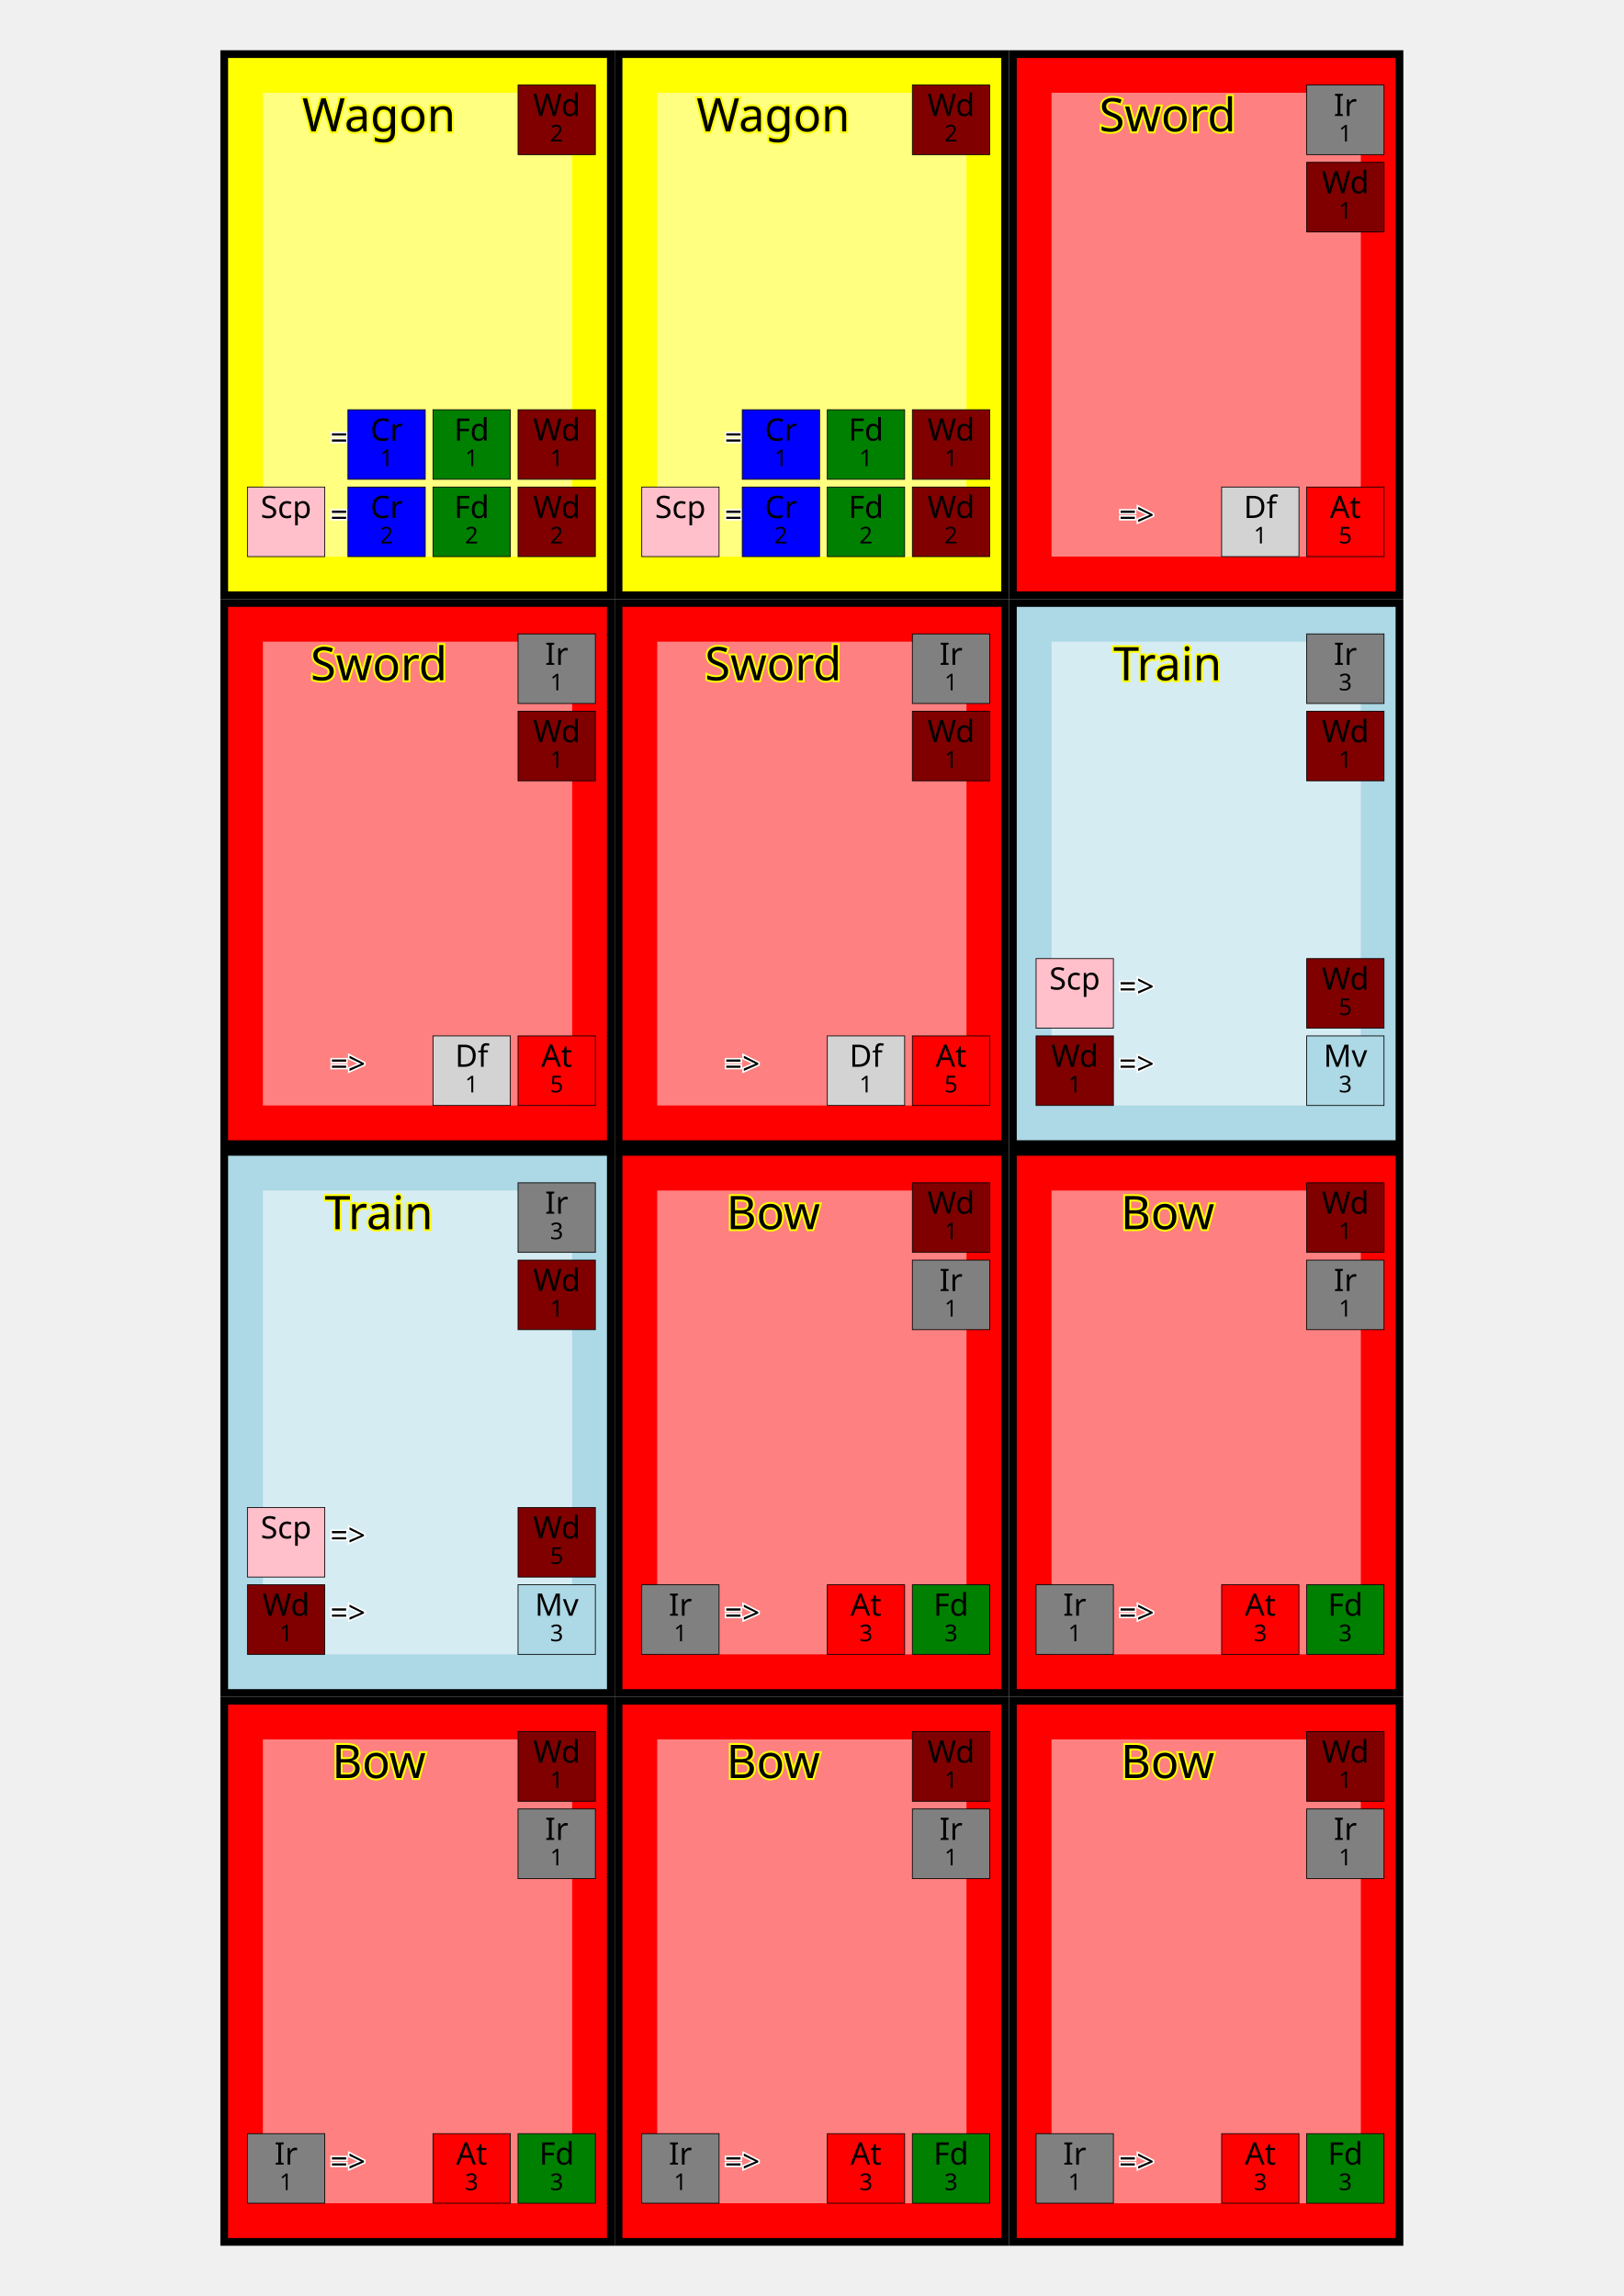
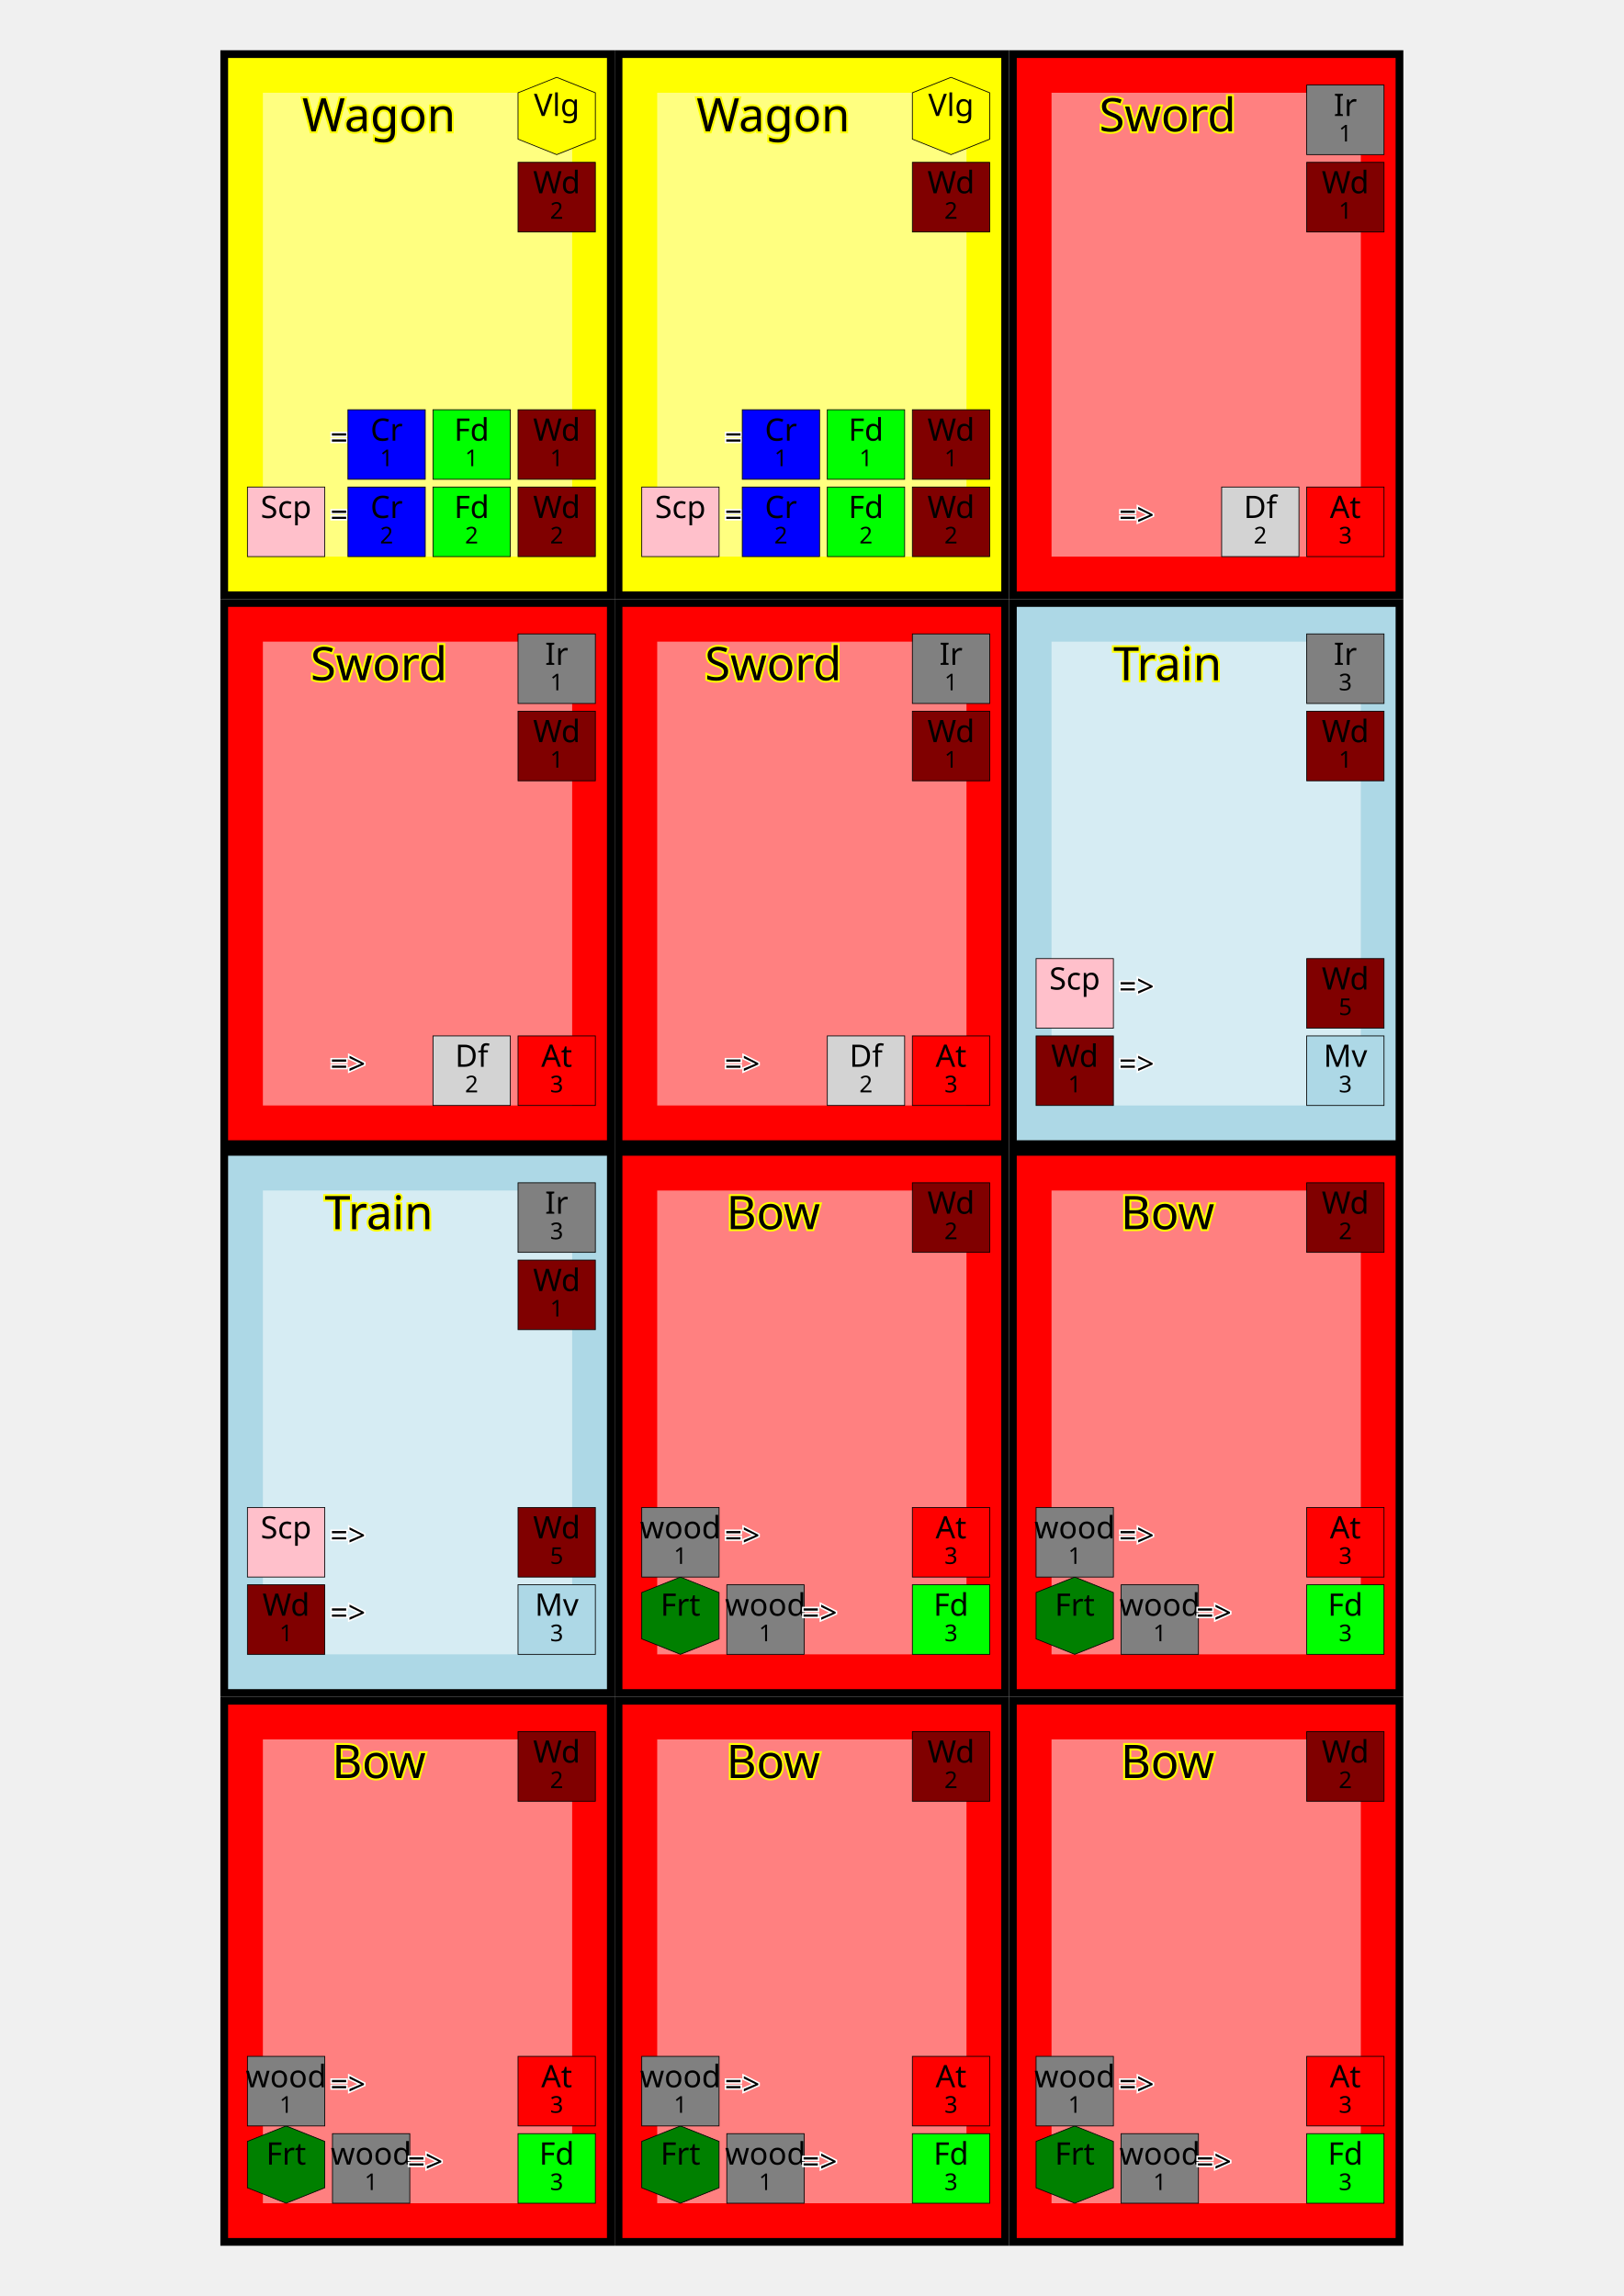
<svg xmlns="http://www.w3.org/2000/svg" version="1.1" width="210mm" height="297mm" viewBox="0 0 210 297">
  <g transform="translate(29 7)">
    <rect x="0" y="0" width="50" height="70" fill="yellow" stroke="black" stroke-width="1" />
    <rect x="5" y="5" width="40" height="60" fill="White" stroke="None" opacity="0.5" />
    <text x="20" y="10" fill="black" stroke="yellow" stroke-width="0.5" style="paint-order:stroke" text-anchor="middle" font-size="6" font-family="Rockwell">Wagon</text>
-     <rect x="38" y="4" width="10" height="9" fill="maroon" stroke="black" stroke-width="0.1" />
-     <text x="43" y="8" font-size="4" font-family="Rockwell" text-anchor="middle">Wd</text>
-     <text x="43" y="11.3" font-size="3" font-family="Rockwell" text-anchor="middle">2</text>
+     <path d="M43 3 L 48 5 L 48 11 L 43 13 L 38 11 L 38 5 L 43 3" fill="yellow" stroke="black" stroke-width="0.1" />
+     <text x="43" y="8" font-size="4" font-family="Rockwell" text-anchor="middle">Vlg</text>
+     <rect x="38" y="14" width="10" height="9" fill="maroon" stroke="black" stroke-width="0.1" />
+     <text x="43" y="18" font-size="4" font-family="Rockwell" text-anchor="middle">Wd</text>
+     <text x="43" y="21.3" font-size="3" font-family="Rockwell" text-anchor="middle">2</text>
    <rect x="3" y="56" width="10" height="9" fill="pink" stroke="black" stroke-width="0.1" />
    <text x="8" y="60" font-size="4" font-family="Rockwell" text-anchor="middle">Scp</text>
    <text x="16" y="61" fill="black" stroke="white" stroke-width="0.4" style="paint-order:stroke" text-anchor="middle" font-size="4" font-family="Rockwell">=&gt;</text>
    <rect x="38" y="56" width="10" height="9" fill="maroon" stroke="black" stroke-width="0.1" />
    <text x="43" y="60" font-size="4" font-family="Rockwell" text-anchor="middle">Wd</text>
    <text x="43" y="63.3" font-size="3" font-family="Rockwell" text-anchor="middle">2</text>
-     <rect x="27" y="56" width="10" height="9" fill="green" stroke="black" stroke-width="0.1" />
+     <rect x="27" y="56" width="10" height="9" fill="lime" stroke="black" stroke-width="0.1" />
    <text x="32" y="60" font-size="4" font-family="Rockwell" text-anchor="middle">Fd</text>
    <text x="32" y="63.3" font-size="3" font-family="Rockwell" text-anchor="middle">2</text>
    <rect x="16" y="56" width="10" height="9" fill="blue" stroke="black" stroke-width="0.1" />
    <text x="21" y="60" font-size="4" font-family="Rockwell" text-anchor="middle">Cr</text>
    <text x="21" y="63.3" font-size="3" font-family="Rockwell" text-anchor="middle">2</text>
    <text x="16" y="51" fill="black" stroke="white" stroke-width="0.4" style="paint-order:stroke" text-anchor="middle" font-size="4" font-family="Rockwell">=&gt;</text>
    <rect x="38" y="46" width="10" height="9" fill="maroon" stroke="black" stroke-width="0.1" />
    <text x="43" y="50" font-size="4" font-family="Rockwell" text-anchor="middle">Wd</text>
    <text x="43" y="53.3" font-size="3" font-family="Rockwell" text-anchor="middle">1</text>
-     <rect x="27" y="46" width="10" height="9" fill="green" stroke="black" stroke-width="0.1" />
+     <rect x="27" y="46" width="10" height="9" fill="lime" stroke="black" stroke-width="0.1" />
    <text x="32" y="50" font-size="4" font-family="Rockwell" text-anchor="middle">Fd</text>
    <text x="32" y="53.3" font-size="3" font-family="Rockwell" text-anchor="middle">1</text>
    <rect x="16" y="46" width="10" height="9" fill="blue" stroke="black" stroke-width="0.1" />
    <text x="21" y="50" font-size="4" font-family="Rockwell" text-anchor="middle">Cr</text>
    <text x="21" y="53.3" font-size="3" font-family="Rockwell" text-anchor="middle">1</text>
  </g>
  <g transform="translate(80 7)">
    <rect x="0" y="0" width="50" height="70" fill="yellow" stroke="black" stroke-width="1" />
    <rect x="5" y="5" width="40" height="60" fill="White" stroke="None" opacity="0.5" />
    <text x="20" y="10" fill="black" stroke="yellow" stroke-width="0.5" style="paint-order:stroke" text-anchor="middle" font-size="6" font-family="Rockwell">Wagon</text>
-     <rect x="38" y="4" width="10" height="9" fill="maroon" stroke="black" stroke-width="0.1" />
-     <text x="43" y="8" font-size="4" font-family="Rockwell" text-anchor="middle">Wd</text>
-     <text x="43" y="11.3" font-size="3" font-family="Rockwell" text-anchor="middle">2</text>
+     <path d="M43 3 L 48 5 L 48 11 L 43 13 L 38 11 L 38 5 L 43 3" fill="yellow" stroke="black" stroke-width="0.1" />
+     <text x="43" y="8" font-size="4" font-family="Rockwell" text-anchor="middle">Vlg</text>
+     <rect x="38" y="14" width="10" height="9" fill="maroon" stroke="black" stroke-width="0.1" />
+     <text x="43" y="18" font-size="4" font-family="Rockwell" text-anchor="middle">Wd</text>
+     <text x="43" y="21.3" font-size="3" font-family="Rockwell" text-anchor="middle">2</text>
    <rect x="3" y="56" width="10" height="9" fill="pink" stroke="black" stroke-width="0.1" />
    <text x="8" y="60" font-size="4" font-family="Rockwell" text-anchor="middle">Scp</text>
    <text x="16" y="61" fill="black" stroke="white" stroke-width="0.4" style="paint-order:stroke" text-anchor="middle" font-size="4" font-family="Rockwell">=&gt;</text>
    <rect x="38" y="56" width="10" height="9" fill="maroon" stroke="black" stroke-width="0.1" />
    <text x="43" y="60" font-size="4" font-family="Rockwell" text-anchor="middle">Wd</text>
    <text x="43" y="63.3" font-size="3" font-family="Rockwell" text-anchor="middle">2</text>
-     <rect x="27" y="56" width="10" height="9" fill="green" stroke="black" stroke-width="0.1" />
+     <rect x="27" y="56" width="10" height="9" fill="lime" stroke="black" stroke-width="0.1" />
    <text x="32" y="60" font-size="4" font-family="Rockwell" text-anchor="middle">Fd</text>
    <text x="32" y="63.3" font-size="3" font-family="Rockwell" text-anchor="middle">2</text>
    <rect x="16" y="56" width="10" height="9" fill="blue" stroke="black" stroke-width="0.1" />
    <text x="21" y="60" font-size="4" font-family="Rockwell" text-anchor="middle">Cr</text>
    <text x="21" y="63.3" font-size="3" font-family="Rockwell" text-anchor="middle">2</text>
    <text x="16" y="51" fill="black" stroke="white" stroke-width="0.4" style="paint-order:stroke" text-anchor="middle" font-size="4" font-family="Rockwell">=&gt;</text>
    <rect x="38" y="46" width="10" height="9" fill="maroon" stroke="black" stroke-width="0.1" />
    <text x="43" y="50" font-size="4" font-family="Rockwell" text-anchor="middle">Wd</text>
    <text x="43" y="53.3" font-size="3" font-family="Rockwell" text-anchor="middle">1</text>
-     <rect x="27" y="46" width="10" height="9" fill="green" stroke="black" stroke-width="0.1" />
+     <rect x="27" y="46" width="10" height="9" fill="lime" stroke="black" stroke-width="0.1" />
    <text x="32" y="50" font-size="4" font-family="Rockwell" text-anchor="middle">Fd</text>
    <text x="32" y="53.3" font-size="3" font-family="Rockwell" text-anchor="middle">1</text>
    <rect x="16" y="46" width="10" height="9" fill="blue" stroke="black" stroke-width="0.1" />
    <text x="21" y="50" font-size="4" font-family="Rockwell" text-anchor="middle">Cr</text>
    <text x="21" y="53.3" font-size="3" font-family="Rockwell" text-anchor="middle">1</text>
  </g>
  <g transform="translate(131 7)">
    <rect x="0" y="0" width="50" height="70" fill="red" stroke="black" stroke-width="1" />
    <rect x="5" y="5" width="40" height="60" fill="White" stroke="None" opacity="0.5" />
    <text x="20" y="10" fill="black" stroke="yellow" stroke-width="0.5" style="paint-order:stroke" text-anchor="middle" font-size="6" font-family="Rockwell">Sword</text>
    <rect x="38" y="4" width="10" height="9" fill="gray" stroke="black" stroke-width="0.1" />
    <text x="43" y="8" font-size="4" font-family="Rockwell" text-anchor="middle">Ir</text>
    <text x="43" y="11.3" font-size="3" font-family="Rockwell" text-anchor="middle">1</text>
    <rect x="38" y="14" width="10" height="9" fill="maroon" stroke="black" stroke-width="0.1" />
    <text x="43" y="18" font-size="4" font-family="Rockwell" text-anchor="middle">Wd</text>
    <text x="43" y="21.3" font-size="3" font-family="Rockwell" text-anchor="middle">1</text>
    <text x="16" y="61" fill="black" stroke="white" stroke-width="0.4" style="paint-order:stroke" text-anchor="middle" font-size="4" font-family="Rockwell">=&gt;</text>
    <rect x="38" y="56" width="10" height="9" fill="red" stroke="black" stroke-width="0.1" />
    <text x="43" y="60" font-size="4" font-family="Rockwell" text-anchor="middle">At</text>
-     <text x="43" y="63.3" font-size="3" font-family="Rockwell" text-anchor="middle">5</text>
+     <text x="43" y="63.3" font-size="3" font-family="Rockwell" text-anchor="middle">3</text>
    <rect x="27" y="56" width="10" height="9" fill="lightgray" stroke="black" stroke-width="0.1" />
    <text x="32" y="60" font-size="4" font-family="Rockwell" text-anchor="middle">Df</text>
-     <text x="32" y="63.3" font-size="3" font-family="Rockwell" text-anchor="middle">1</text>
+     <text x="32" y="63.3" font-size="3" font-family="Rockwell" text-anchor="middle">2</text>
  </g>
  <g transform="translate(29 78)">
    <rect x="0" y="0" width="50" height="70" fill="red" stroke="black" stroke-width="1" />
    <rect x="5" y="5" width="40" height="60" fill="White" stroke="None" opacity="0.5" />
    <text x="20" y="10" fill="black" stroke="yellow" stroke-width="0.5" style="paint-order:stroke" text-anchor="middle" font-size="6" font-family="Rockwell">Sword</text>
    <rect x="38" y="4" width="10" height="9" fill="gray" stroke="black" stroke-width="0.1" />
    <text x="43" y="8" font-size="4" font-family="Rockwell" text-anchor="middle">Ir</text>
    <text x="43" y="11.3" font-size="3" font-family="Rockwell" text-anchor="middle">1</text>
    <rect x="38" y="14" width="10" height="9" fill="maroon" stroke="black" stroke-width="0.1" />
    <text x="43" y="18" font-size="4" font-family="Rockwell" text-anchor="middle">Wd</text>
    <text x="43" y="21.3" font-size="3" font-family="Rockwell" text-anchor="middle">1</text>
    <text x="16" y="61" fill="black" stroke="white" stroke-width="0.4" style="paint-order:stroke" text-anchor="middle" font-size="4" font-family="Rockwell">=&gt;</text>
    <rect x="38" y="56" width="10" height="9" fill="red" stroke="black" stroke-width="0.1" />
    <text x="43" y="60" font-size="4" font-family="Rockwell" text-anchor="middle">At</text>
-     <text x="43" y="63.3" font-size="3" font-family="Rockwell" text-anchor="middle">5</text>
+     <text x="43" y="63.3" font-size="3" font-family="Rockwell" text-anchor="middle">3</text>
    <rect x="27" y="56" width="10" height="9" fill="lightgray" stroke="black" stroke-width="0.1" />
    <text x="32" y="60" font-size="4" font-family="Rockwell" text-anchor="middle">Df</text>
-     <text x="32" y="63.3" font-size="3" font-family="Rockwell" text-anchor="middle">1</text>
+     <text x="32" y="63.3" font-size="3" font-family="Rockwell" text-anchor="middle">2</text>
  </g>
  <g transform="translate(80 78)">
    <rect x="0" y="0" width="50" height="70" fill="red" stroke="black" stroke-width="1" />
    <rect x="5" y="5" width="40" height="60" fill="White" stroke="None" opacity="0.5" />
    <text x="20" y="10" fill="black" stroke="yellow" stroke-width="0.5" style="paint-order:stroke" text-anchor="middle" font-size="6" font-family="Rockwell">Sword</text>
    <rect x="38" y="4" width="10" height="9" fill="gray" stroke="black" stroke-width="0.1" />
    <text x="43" y="8" font-size="4" font-family="Rockwell" text-anchor="middle">Ir</text>
    <text x="43" y="11.3" font-size="3" font-family="Rockwell" text-anchor="middle">1</text>
    <rect x="38" y="14" width="10" height="9" fill="maroon" stroke="black" stroke-width="0.1" />
    <text x="43" y="18" font-size="4" font-family="Rockwell" text-anchor="middle">Wd</text>
    <text x="43" y="21.3" font-size="3" font-family="Rockwell" text-anchor="middle">1</text>
    <text x="16" y="61" fill="black" stroke="white" stroke-width="0.4" style="paint-order:stroke" text-anchor="middle" font-size="4" font-family="Rockwell">=&gt;</text>
    <rect x="38" y="56" width="10" height="9" fill="red" stroke="black" stroke-width="0.1" />
    <text x="43" y="60" font-size="4" font-family="Rockwell" text-anchor="middle">At</text>
-     <text x="43" y="63.3" font-size="3" font-family="Rockwell" text-anchor="middle">5</text>
+     <text x="43" y="63.3" font-size="3" font-family="Rockwell" text-anchor="middle">3</text>
    <rect x="27" y="56" width="10" height="9" fill="lightgray" stroke="black" stroke-width="0.1" />
    <text x="32" y="60" font-size="4" font-family="Rockwell" text-anchor="middle">Df</text>
-     <text x="32" y="63.3" font-size="3" font-family="Rockwell" text-anchor="middle">1</text>
+     <text x="32" y="63.3" font-size="3" font-family="Rockwell" text-anchor="middle">2</text>
  </g>
  <g transform="translate(131 78)">
    <rect x="0" y="0" width="50" height="70" fill="lightblue" stroke="black" stroke-width="1" />
    <rect x="5" y="5" width="40" height="60" fill="White" stroke="None" opacity="0.5" />
    <text x="20" y="10" fill="black" stroke="yellow" stroke-width="0.5" style="paint-order:stroke" text-anchor="middle" font-size="6" font-family="Rockwell">Train</text>
    <rect x="38" y="4" width="10" height="9" fill="gray" stroke="black" stroke-width="0.1" />
    <text x="43" y="8" font-size="4" font-family="Rockwell" text-anchor="middle">Ir</text>
    <text x="43" y="11.3" font-size="3" font-family="Rockwell" text-anchor="middle">3</text>
    <rect x="38" y="14" width="10" height="9" fill="maroon" stroke="black" stroke-width="0.1" />
    <text x="43" y="18" font-size="4" font-family="Rockwell" text-anchor="middle">Wd</text>
    <text x="43" y="21.3" font-size="3" font-family="Rockwell" text-anchor="middle">1</text>
    <rect x="3" y="56" width="10" height="9" fill="maroon" stroke="black" stroke-width="0.1" />
    <text x="8" y="60" font-size="4" font-family="Rockwell" text-anchor="middle">Wd</text>
    <text x="8" y="63.3" font-size="3" font-family="Rockwell" text-anchor="middle">1</text>
    <text x="16" y="61" fill="black" stroke="white" stroke-width="0.4" style="paint-order:stroke" text-anchor="middle" font-size="4" font-family="Rockwell">=&gt;</text>
    <rect x="38" y="56" width="10" height="9" fill="lightblue" stroke="black" stroke-width="0.1" />
    <text x="43" y="60" font-size="4" font-family="Rockwell" text-anchor="middle">Mv</text>
    <text x="43" y="63.3" font-size="3" font-family="Rockwell" text-anchor="middle">3</text>
    <rect x="3" y="46" width="10" height="9" fill="pink" stroke="black" stroke-width="0.1" />
    <text x="8" y="50" font-size="4" font-family="Rockwell" text-anchor="middle">Scp</text>
    <text x="16" y="51" fill="black" stroke="white" stroke-width="0.4" style="paint-order:stroke" text-anchor="middle" font-size="4" font-family="Rockwell">=&gt;</text>
    <rect x="38" y="46" width="10" height="9" fill="maroon" stroke="black" stroke-width="0.1" />
    <text x="43" y="50" font-size="4" font-family="Rockwell" text-anchor="middle">Wd</text>
    <text x="43" y="53.3" font-size="3" font-family="Rockwell" text-anchor="middle">5</text>
  </g>
  <g transform="translate(29 149)">
    <rect x="0" y="0" width="50" height="70" fill="lightblue" stroke="black" stroke-width="1" />
    <rect x="5" y="5" width="40" height="60" fill="White" stroke="None" opacity="0.5" />
    <text x="20" y="10" fill="black" stroke="yellow" stroke-width="0.5" style="paint-order:stroke" text-anchor="middle" font-size="6" font-family="Rockwell">Train</text>
    <rect x="38" y="4" width="10" height="9" fill="gray" stroke="black" stroke-width="0.1" />
    <text x="43" y="8" font-size="4" font-family="Rockwell" text-anchor="middle">Ir</text>
    <text x="43" y="11.3" font-size="3" font-family="Rockwell" text-anchor="middle">3</text>
    <rect x="38" y="14" width="10" height="9" fill="maroon" stroke="black" stroke-width="0.1" />
    <text x="43" y="18" font-size="4" font-family="Rockwell" text-anchor="middle">Wd</text>
    <text x="43" y="21.3" font-size="3" font-family="Rockwell" text-anchor="middle">1</text>
    <rect x="3" y="56" width="10" height="9" fill="maroon" stroke="black" stroke-width="0.1" />
    <text x="8" y="60" font-size="4" font-family="Rockwell" text-anchor="middle">Wd</text>
    <text x="8" y="63.3" font-size="3" font-family="Rockwell" text-anchor="middle">1</text>
    <text x="16" y="61" fill="black" stroke="white" stroke-width="0.4" style="paint-order:stroke" text-anchor="middle" font-size="4" font-family="Rockwell">=&gt;</text>
    <rect x="38" y="56" width="10" height="9" fill="lightblue" stroke="black" stroke-width="0.1" />
    <text x="43" y="60" font-size="4" font-family="Rockwell" text-anchor="middle">Mv</text>
    <text x="43" y="63.3" font-size="3" font-family="Rockwell" text-anchor="middle">3</text>
    <rect x="3" y="46" width="10" height="9" fill="pink" stroke="black" stroke-width="0.1" />
    <text x="8" y="50" font-size="4" font-family="Rockwell" text-anchor="middle">Scp</text>
    <text x="16" y="51" fill="black" stroke="white" stroke-width="0.4" style="paint-order:stroke" text-anchor="middle" font-size="4" font-family="Rockwell">=&gt;</text>
    <rect x="38" y="46" width="10" height="9" fill="maroon" stroke="black" stroke-width="0.1" />
    <text x="43" y="50" font-size="4" font-family="Rockwell" text-anchor="middle">Wd</text>
    <text x="43" y="53.3" font-size="3" font-family="Rockwell" text-anchor="middle">5</text>
  </g>
  <g transform="translate(80 149)">
    <rect x="0" y="0" width="50" height="70" fill="red" stroke="black" stroke-width="1" />
    <rect x="5" y="5" width="40" height="60" fill="White" stroke="None" opacity="0.5" />
    <text x="20" y="10" fill="black" stroke="yellow" stroke-width="0.5" style="paint-order:stroke" text-anchor="middle" font-size="6" font-family="Rockwell">Bow</text>
    <rect x="38" y="4" width="10" height="9" fill="maroon" stroke="black" stroke-width="0.1" />
    <text x="43" y="8" font-size="4" font-family="Rockwell" text-anchor="middle">Wd</text>
-     <text x="43" y="11.3" font-size="3" font-family="Rockwell" text-anchor="middle">1</text>
-     <rect x="38" y="14" width="10" height="9" fill="gray" stroke="black" stroke-width="0.1" />
-     <text x="43" y="18" font-size="4" font-family="Rockwell" text-anchor="middle">Ir</text>
-     <text x="43" y="21.3" font-size="3" font-family="Rockwell" text-anchor="middle">1</text>
-     <rect x="3" y="56" width="10" height="9" fill="gray" stroke="black" stroke-width="0.1" />
-     <text x="8" y="60" font-size="4" font-family="Rockwell" text-anchor="middle">Ir</text>
-     <text x="8" y="63.3" font-size="3" font-family="Rockwell" text-anchor="middle">1</text>
-     <text x="16" y="61" fill="black" stroke="white" stroke-width="0.4" style="paint-order:stroke" text-anchor="middle" font-size="4" font-family="Rockwell">=&gt;</text>
-     <rect x="38" y="56" width="10" height="9" fill="green" stroke="black" stroke-width="0.1" />
-     <text x="43" y="60" font-size="4" font-family="Rockwell" text-anchor="middle">Fd</text>
-     <text x="43" y="63.3" font-size="3" font-family="Rockwell" text-anchor="middle">3</text>
-     <rect x="27" y="56" width="10" height="9" fill="red" stroke="black" stroke-width="0.1" />
-     <text x="32" y="60" font-size="4" font-family="Rockwell" text-anchor="middle">At</text>
-     <text x="32" y="63.3" font-size="3" font-family="Rockwell" text-anchor="middle">3</text>
+     <text x="43" y="11.3" font-size="3" font-family="Rockwell" text-anchor="middle">2</text>
+     <path d="M8 55 L 13 57 L 13 63 L 8 65 L 3 63 L 3 57 L 8 55" fill="green" stroke="black" stroke-width="0.1" />
+     <text x="8" y="60" font-size="4" font-family="Rockwell" text-anchor="middle">Frt</text>
+     <rect x="14" y="56" width="10" height="9" fill="gray" stroke="black" stroke-width="0.1" />
+     <text x="19" y="60" font-size="4" font-family="Rockwell" text-anchor="middle">wood</text>
+     <text x="19" y="63.3" font-size="3" font-family="Rockwell" text-anchor="middle">1</text>
+     <text x="26" y="61" fill="black" stroke="white" stroke-width="0.4" style="paint-order:stroke" text-anchor="middle" font-size="4" font-family="Rockwell">=&gt;</text>
+     <rect x="38" y="56" width="10" height="9" fill="lime" stroke="black" stroke-width="0.1" />
+     <text x="43" y="60" font-size="4" font-family="Rockwell" text-anchor="middle">Fd</text>
+     <text x="43" y="63.3" font-size="3" font-family="Rockwell" text-anchor="middle">3</text>
+     <rect x="3" y="46" width="10" height="9" fill="gray" stroke="black" stroke-width="0.1" />
+     <text x="8" y="50" font-size="4" font-family="Rockwell" text-anchor="middle">wood</text>
+     <text x="8" y="53.3" font-size="3" font-family="Rockwell" text-anchor="middle">1</text>
+     <text x="16" y="51" fill="black" stroke="white" stroke-width="0.4" style="paint-order:stroke" text-anchor="middle" font-size="4" font-family="Rockwell">=&gt;</text>
+     <rect x="38" y="46" width="10" height="9" fill="red" stroke="black" stroke-width="0.1" />
+     <text x="43" y="50" font-size="4" font-family="Rockwell" text-anchor="middle">At</text>
+     <text x="43" y="53.3" font-size="3" font-family="Rockwell" text-anchor="middle">3</text>
  </g>
  <g transform="translate(131 149)">
    <rect x="0" y="0" width="50" height="70" fill="red" stroke="black" stroke-width="1" />
    <rect x="5" y="5" width="40" height="60" fill="White" stroke="None" opacity="0.5" />
    <text x="20" y="10" fill="black" stroke="yellow" stroke-width="0.5" style="paint-order:stroke" text-anchor="middle" font-size="6" font-family="Rockwell">Bow</text>
    <rect x="38" y="4" width="10" height="9" fill="maroon" stroke="black" stroke-width="0.1" />
    <text x="43" y="8" font-size="4" font-family="Rockwell" text-anchor="middle">Wd</text>
-     <text x="43" y="11.3" font-size="3" font-family="Rockwell" text-anchor="middle">1</text>
-     <rect x="38" y="14" width="10" height="9" fill="gray" stroke="black" stroke-width="0.1" />
-     <text x="43" y="18" font-size="4" font-family="Rockwell" text-anchor="middle">Ir</text>
-     <text x="43" y="21.3" font-size="3" font-family="Rockwell" text-anchor="middle">1</text>
-     <rect x="3" y="56" width="10" height="9" fill="gray" stroke="black" stroke-width="0.1" />
-     <text x="8" y="60" font-size="4" font-family="Rockwell" text-anchor="middle">Ir</text>
-     <text x="8" y="63.3" font-size="3" font-family="Rockwell" text-anchor="middle">1</text>
-     <text x="16" y="61" fill="black" stroke="white" stroke-width="0.4" style="paint-order:stroke" text-anchor="middle" font-size="4" font-family="Rockwell">=&gt;</text>
-     <rect x="38" y="56" width="10" height="9" fill="green" stroke="black" stroke-width="0.1" />
-     <text x="43" y="60" font-size="4" font-family="Rockwell" text-anchor="middle">Fd</text>
-     <text x="43" y="63.3" font-size="3" font-family="Rockwell" text-anchor="middle">3</text>
-     <rect x="27" y="56" width="10" height="9" fill="red" stroke="black" stroke-width="0.1" />
-     <text x="32" y="60" font-size="4" font-family="Rockwell" text-anchor="middle">At</text>
-     <text x="32" y="63.3" font-size="3" font-family="Rockwell" text-anchor="middle">3</text>
+     <text x="43" y="11.3" font-size="3" font-family="Rockwell" text-anchor="middle">2</text>
+     <path d="M8 55 L 13 57 L 13 63 L 8 65 L 3 63 L 3 57 L 8 55" fill="green" stroke="black" stroke-width="0.1" />
+     <text x="8" y="60" font-size="4" font-family="Rockwell" text-anchor="middle">Frt</text>
+     <rect x="14" y="56" width="10" height="9" fill="gray" stroke="black" stroke-width="0.1" />
+     <text x="19" y="60" font-size="4" font-family="Rockwell" text-anchor="middle">wood</text>
+     <text x="19" y="63.3" font-size="3" font-family="Rockwell" text-anchor="middle">1</text>
+     <text x="26" y="61" fill="black" stroke="white" stroke-width="0.4" style="paint-order:stroke" text-anchor="middle" font-size="4" font-family="Rockwell">=&gt;</text>
+     <rect x="38" y="56" width="10" height="9" fill="lime" stroke="black" stroke-width="0.1" />
+     <text x="43" y="60" font-size="4" font-family="Rockwell" text-anchor="middle">Fd</text>
+     <text x="43" y="63.3" font-size="3" font-family="Rockwell" text-anchor="middle">3</text>
+     <rect x="3" y="46" width="10" height="9" fill="gray" stroke="black" stroke-width="0.1" />
+     <text x="8" y="50" font-size="4" font-family="Rockwell" text-anchor="middle">wood</text>
+     <text x="8" y="53.3" font-size="3" font-family="Rockwell" text-anchor="middle">1</text>
+     <text x="16" y="51" fill="black" stroke="white" stroke-width="0.4" style="paint-order:stroke" text-anchor="middle" font-size="4" font-family="Rockwell">=&gt;</text>
+     <rect x="38" y="46" width="10" height="9" fill="red" stroke="black" stroke-width="0.1" />
+     <text x="43" y="50" font-size="4" font-family="Rockwell" text-anchor="middle">At</text>
+     <text x="43" y="53.3" font-size="3" font-family="Rockwell" text-anchor="middle">3</text>
  </g>
  <g transform="translate(29 220)">
    <rect x="0" y="0" width="50" height="70" fill="red" stroke="black" stroke-width="1" />
    <rect x="5" y="5" width="40" height="60" fill="White" stroke="None" opacity="0.5" />
    <text x="20" y="10" fill="black" stroke="yellow" stroke-width="0.5" style="paint-order:stroke" text-anchor="middle" font-size="6" font-family="Rockwell">Bow</text>
    <rect x="38" y="4" width="10" height="9" fill="maroon" stroke="black" stroke-width="0.1" />
    <text x="43" y="8" font-size="4" font-family="Rockwell" text-anchor="middle">Wd</text>
-     <text x="43" y="11.3" font-size="3" font-family="Rockwell" text-anchor="middle">1</text>
-     <rect x="38" y="14" width="10" height="9" fill="gray" stroke="black" stroke-width="0.1" />
-     <text x="43" y="18" font-size="4" font-family="Rockwell" text-anchor="middle">Ir</text>
-     <text x="43" y="21.3" font-size="3" font-family="Rockwell" text-anchor="middle">1</text>
-     <rect x="3" y="56" width="10" height="9" fill="gray" stroke="black" stroke-width="0.1" />
-     <text x="8" y="60" font-size="4" font-family="Rockwell" text-anchor="middle">Ir</text>
-     <text x="8" y="63.3" font-size="3" font-family="Rockwell" text-anchor="middle">1</text>
-     <text x="16" y="61" fill="black" stroke="white" stroke-width="0.4" style="paint-order:stroke" text-anchor="middle" font-size="4" font-family="Rockwell">=&gt;</text>
-     <rect x="38" y="56" width="10" height="9" fill="green" stroke="black" stroke-width="0.1" />
-     <text x="43" y="60" font-size="4" font-family="Rockwell" text-anchor="middle">Fd</text>
-     <text x="43" y="63.3" font-size="3" font-family="Rockwell" text-anchor="middle">3</text>
-     <rect x="27" y="56" width="10" height="9" fill="red" stroke="black" stroke-width="0.1" />
-     <text x="32" y="60" font-size="4" font-family="Rockwell" text-anchor="middle">At</text>
-     <text x="32" y="63.3" font-size="3" font-family="Rockwell" text-anchor="middle">3</text>
+     <text x="43" y="11.3" font-size="3" font-family="Rockwell" text-anchor="middle">2</text>
+     <path d="M8 55 L 13 57 L 13 63 L 8 65 L 3 63 L 3 57 L 8 55" fill="green" stroke="black" stroke-width="0.1" />
+     <text x="8" y="60" font-size="4" font-family="Rockwell" text-anchor="middle">Frt</text>
+     <rect x="14" y="56" width="10" height="9" fill="gray" stroke="black" stroke-width="0.1" />
+     <text x="19" y="60" font-size="4" font-family="Rockwell" text-anchor="middle">wood</text>
+     <text x="19" y="63.3" font-size="3" font-family="Rockwell" text-anchor="middle">1</text>
+     <text x="26" y="61" fill="black" stroke="white" stroke-width="0.4" style="paint-order:stroke" text-anchor="middle" font-size="4" font-family="Rockwell">=&gt;</text>
+     <rect x="38" y="56" width="10" height="9" fill="lime" stroke="black" stroke-width="0.1" />
+     <text x="43" y="60" font-size="4" font-family="Rockwell" text-anchor="middle">Fd</text>
+     <text x="43" y="63.3" font-size="3" font-family="Rockwell" text-anchor="middle">3</text>
+     <rect x="3" y="46" width="10" height="9" fill="gray" stroke="black" stroke-width="0.1" />
+     <text x="8" y="50" font-size="4" font-family="Rockwell" text-anchor="middle">wood</text>
+     <text x="8" y="53.3" font-size="3" font-family="Rockwell" text-anchor="middle">1</text>
+     <text x="16" y="51" fill="black" stroke="white" stroke-width="0.4" style="paint-order:stroke" text-anchor="middle" font-size="4" font-family="Rockwell">=&gt;</text>
+     <rect x="38" y="46" width="10" height="9" fill="red" stroke="black" stroke-width="0.1" />
+     <text x="43" y="50" font-size="4" font-family="Rockwell" text-anchor="middle">At</text>
+     <text x="43" y="53.3" font-size="3" font-family="Rockwell" text-anchor="middle">3</text>
  </g>
  <g transform="translate(80 220)">
    <rect x="0" y="0" width="50" height="70" fill="red" stroke="black" stroke-width="1" />
    <rect x="5" y="5" width="40" height="60" fill="White" stroke="None" opacity="0.5" />
    <text x="20" y="10" fill="black" stroke="yellow" stroke-width="0.5" style="paint-order:stroke" text-anchor="middle" font-size="6" font-family="Rockwell">Bow</text>
    <rect x="38" y="4" width="10" height="9" fill="maroon" stroke="black" stroke-width="0.1" />
    <text x="43" y="8" font-size="4" font-family="Rockwell" text-anchor="middle">Wd</text>
-     <text x="43" y="11.3" font-size="3" font-family="Rockwell" text-anchor="middle">1</text>
-     <rect x="38" y="14" width="10" height="9" fill="gray" stroke="black" stroke-width="0.1" />
-     <text x="43" y="18" font-size="4" font-family="Rockwell" text-anchor="middle">Ir</text>
-     <text x="43" y="21.3" font-size="3" font-family="Rockwell" text-anchor="middle">1</text>
-     <rect x="3" y="56" width="10" height="9" fill="gray" stroke="black" stroke-width="0.1" />
-     <text x="8" y="60" font-size="4" font-family="Rockwell" text-anchor="middle">Ir</text>
-     <text x="8" y="63.3" font-size="3" font-family="Rockwell" text-anchor="middle">1</text>
-     <text x="16" y="61" fill="black" stroke="white" stroke-width="0.4" style="paint-order:stroke" text-anchor="middle" font-size="4" font-family="Rockwell">=&gt;</text>
-     <rect x="38" y="56" width="10" height="9" fill="green" stroke="black" stroke-width="0.1" />
-     <text x="43" y="60" font-size="4" font-family="Rockwell" text-anchor="middle">Fd</text>
-     <text x="43" y="63.3" font-size="3" font-family="Rockwell" text-anchor="middle">3</text>
-     <rect x="27" y="56" width="10" height="9" fill="red" stroke="black" stroke-width="0.1" />
-     <text x="32" y="60" font-size="4" font-family="Rockwell" text-anchor="middle">At</text>
-     <text x="32" y="63.3" font-size="3" font-family="Rockwell" text-anchor="middle">3</text>
+     <text x="43" y="11.3" font-size="3" font-family="Rockwell" text-anchor="middle">2</text>
+     <path d="M8 55 L 13 57 L 13 63 L 8 65 L 3 63 L 3 57 L 8 55" fill="green" stroke="black" stroke-width="0.1" />
+     <text x="8" y="60" font-size="4" font-family="Rockwell" text-anchor="middle">Frt</text>
+     <rect x="14" y="56" width="10" height="9" fill="gray" stroke="black" stroke-width="0.1" />
+     <text x="19" y="60" font-size="4" font-family="Rockwell" text-anchor="middle">wood</text>
+     <text x="19" y="63.3" font-size="3" font-family="Rockwell" text-anchor="middle">1</text>
+     <text x="26" y="61" fill="black" stroke="white" stroke-width="0.4" style="paint-order:stroke" text-anchor="middle" font-size="4" font-family="Rockwell">=&gt;</text>
+     <rect x="38" y="56" width="10" height="9" fill="lime" stroke="black" stroke-width="0.1" />
+     <text x="43" y="60" font-size="4" font-family="Rockwell" text-anchor="middle">Fd</text>
+     <text x="43" y="63.3" font-size="3" font-family="Rockwell" text-anchor="middle">3</text>
+     <rect x="3" y="46" width="10" height="9" fill="gray" stroke="black" stroke-width="0.1" />
+     <text x="8" y="50" font-size="4" font-family="Rockwell" text-anchor="middle">wood</text>
+     <text x="8" y="53.3" font-size="3" font-family="Rockwell" text-anchor="middle">1</text>
+     <text x="16" y="51" fill="black" stroke="white" stroke-width="0.4" style="paint-order:stroke" text-anchor="middle" font-size="4" font-family="Rockwell">=&gt;</text>
+     <rect x="38" y="46" width="10" height="9" fill="red" stroke="black" stroke-width="0.1" />
+     <text x="43" y="50" font-size="4" font-family="Rockwell" text-anchor="middle">At</text>
+     <text x="43" y="53.3" font-size="3" font-family="Rockwell" text-anchor="middle">3</text>
  </g>
  <g transform="translate(131 220)">
    <rect x="0" y="0" width="50" height="70" fill="red" stroke="black" stroke-width="1" />
    <rect x="5" y="5" width="40" height="60" fill="White" stroke="None" opacity="0.5" />
    <text x="20" y="10" fill="black" stroke="yellow" stroke-width="0.5" style="paint-order:stroke" text-anchor="middle" font-size="6" font-family="Rockwell">Bow</text>
    <rect x="38" y="4" width="10" height="9" fill="maroon" stroke="black" stroke-width="0.1" />
    <text x="43" y="8" font-size="4" font-family="Rockwell" text-anchor="middle">Wd</text>
-     <text x="43" y="11.3" font-size="3" font-family="Rockwell" text-anchor="middle">1</text>
-     <rect x="38" y="14" width="10" height="9" fill="gray" stroke="black" stroke-width="0.1" />
-     <text x="43" y="18" font-size="4" font-family="Rockwell" text-anchor="middle">Ir</text>
-     <text x="43" y="21.3" font-size="3" font-family="Rockwell" text-anchor="middle">1</text>
-     <rect x="3" y="56" width="10" height="9" fill="gray" stroke="black" stroke-width="0.1" />
-     <text x="8" y="60" font-size="4" font-family="Rockwell" text-anchor="middle">Ir</text>
-     <text x="8" y="63.3" font-size="3" font-family="Rockwell" text-anchor="middle">1</text>
-     <text x="16" y="61" fill="black" stroke="white" stroke-width="0.4" style="paint-order:stroke" text-anchor="middle" font-size="4" font-family="Rockwell">=&gt;</text>
-     <rect x="38" y="56" width="10" height="9" fill="green" stroke="black" stroke-width="0.1" />
-     <text x="43" y="60" font-size="4" font-family="Rockwell" text-anchor="middle">Fd</text>
-     <text x="43" y="63.3" font-size="3" font-family="Rockwell" text-anchor="middle">3</text>
-     <rect x="27" y="56" width="10" height="9" fill="red" stroke="black" stroke-width="0.1" />
-     <text x="32" y="60" font-size="4" font-family="Rockwell" text-anchor="middle">At</text>
-     <text x="32" y="63.3" font-size="3" font-family="Rockwell" text-anchor="middle">3</text>
+     <text x="43" y="11.3" font-size="3" font-family="Rockwell" text-anchor="middle">2</text>
+     <path d="M8 55 L 13 57 L 13 63 L 8 65 L 3 63 L 3 57 L 8 55" fill="green" stroke="black" stroke-width="0.1" />
+     <text x="8" y="60" font-size="4" font-family="Rockwell" text-anchor="middle">Frt</text>
+     <rect x="14" y="56" width="10" height="9" fill="gray" stroke="black" stroke-width="0.1" />
+     <text x="19" y="60" font-size="4" font-family="Rockwell" text-anchor="middle">wood</text>
+     <text x="19" y="63.3" font-size="3" font-family="Rockwell" text-anchor="middle">1</text>
+     <text x="26" y="61" fill="black" stroke="white" stroke-width="0.4" style="paint-order:stroke" text-anchor="middle" font-size="4" font-family="Rockwell">=&gt;</text>
+     <rect x="38" y="56" width="10" height="9" fill="lime" stroke="black" stroke-width="0.1" />
+     <text x="43" y="60" font-size="4" font-family="Rockwell" text-anchor="middle">Fd</text>
+     <text x="43" y="63.3" font-size="3" font-family="Rockwell" text-anchor="middle">3</text>
+     <rect x="3" y="46" width="10" height="9" fill="gray" stroke="black" stroke-width="0.1" />
+     <text x="8" y="50" font-size="4" font-family="Rockwell" text-anchor="middle">wood</text>
+     <text x="8" y="53.3" font-size="3" font-family="Rockwell" text-anchor="middle">1</text>
+     <text x="16" y="51" fill="black" stroke="white" stroke-width="0.4" style="paint-order:stroke" text-anchor="middle" font-size="4" font-family="Rockwell">=&gt;</text>
+     <rect x="38" y="46" width="10" height="9" fill="red" stroke="black" stroke-width="0.1" />
+     <text x="43" y="50" font-size="4" font-family="Rockwell" text-anchor="middle">At</text>
+     <text x="43" y="53.3" font-size="3" font-family="Rockwell" text-anchor="middle">3</text>
  </g>
</svg>
